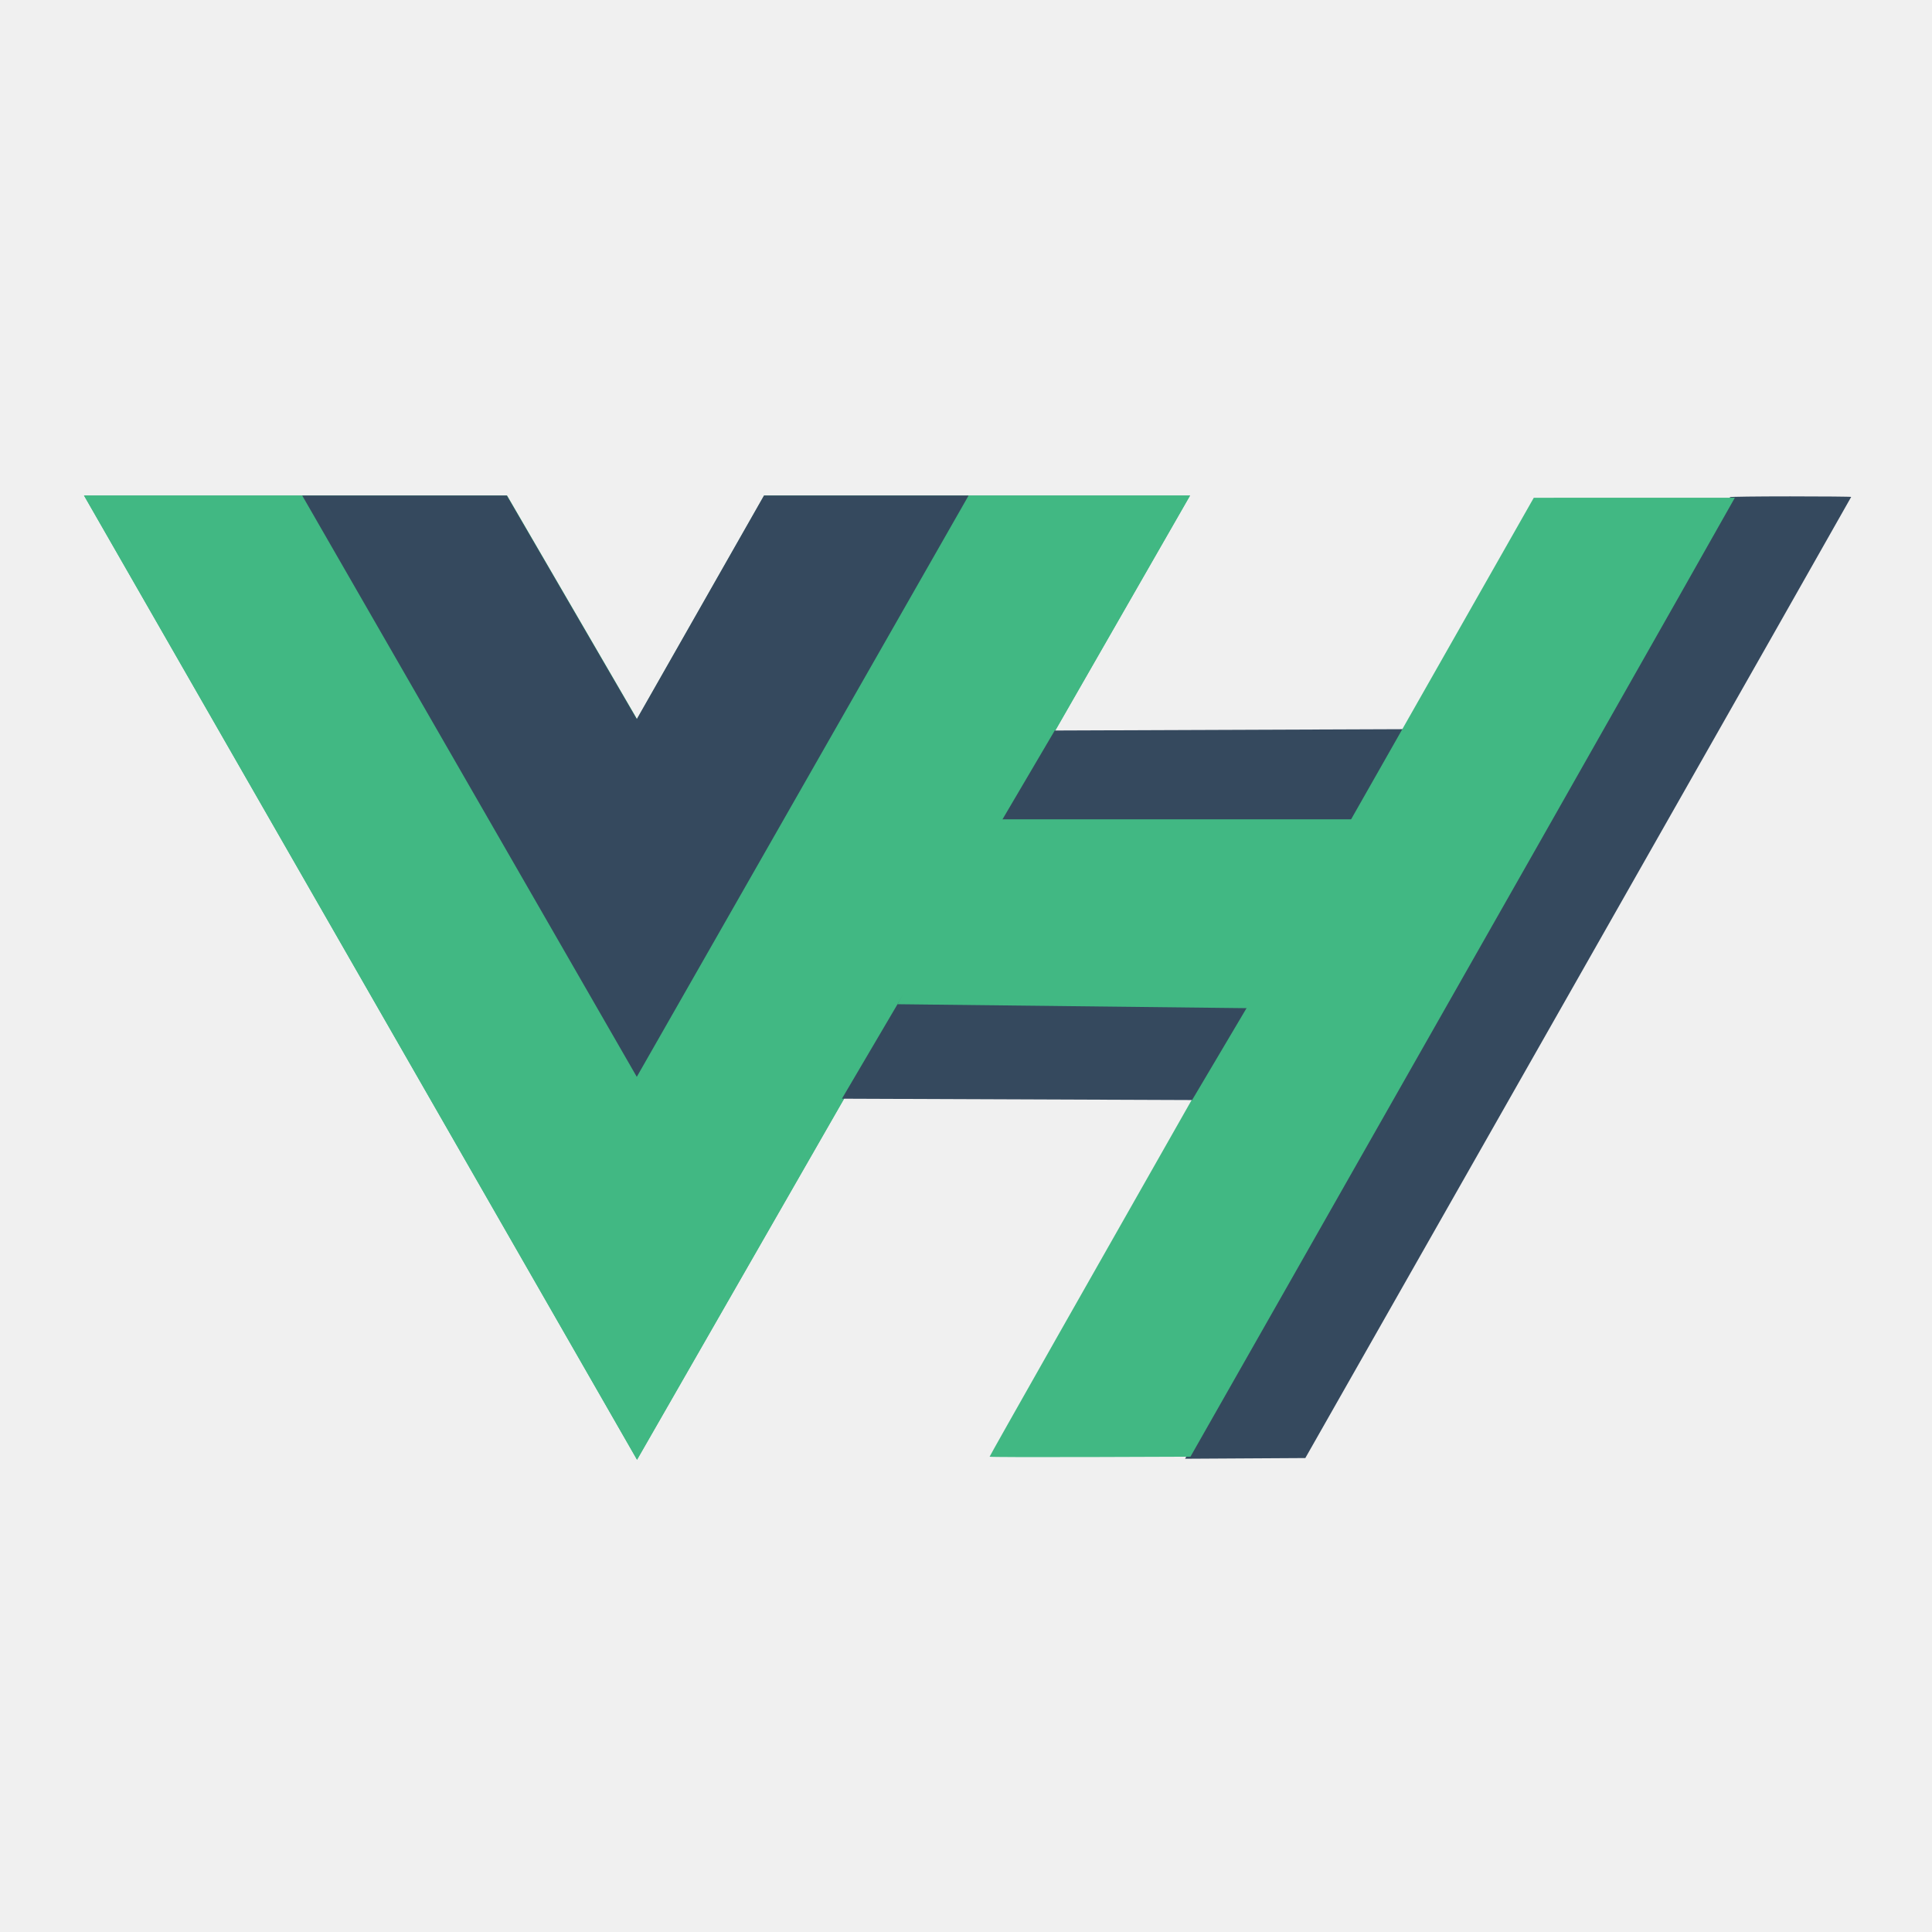
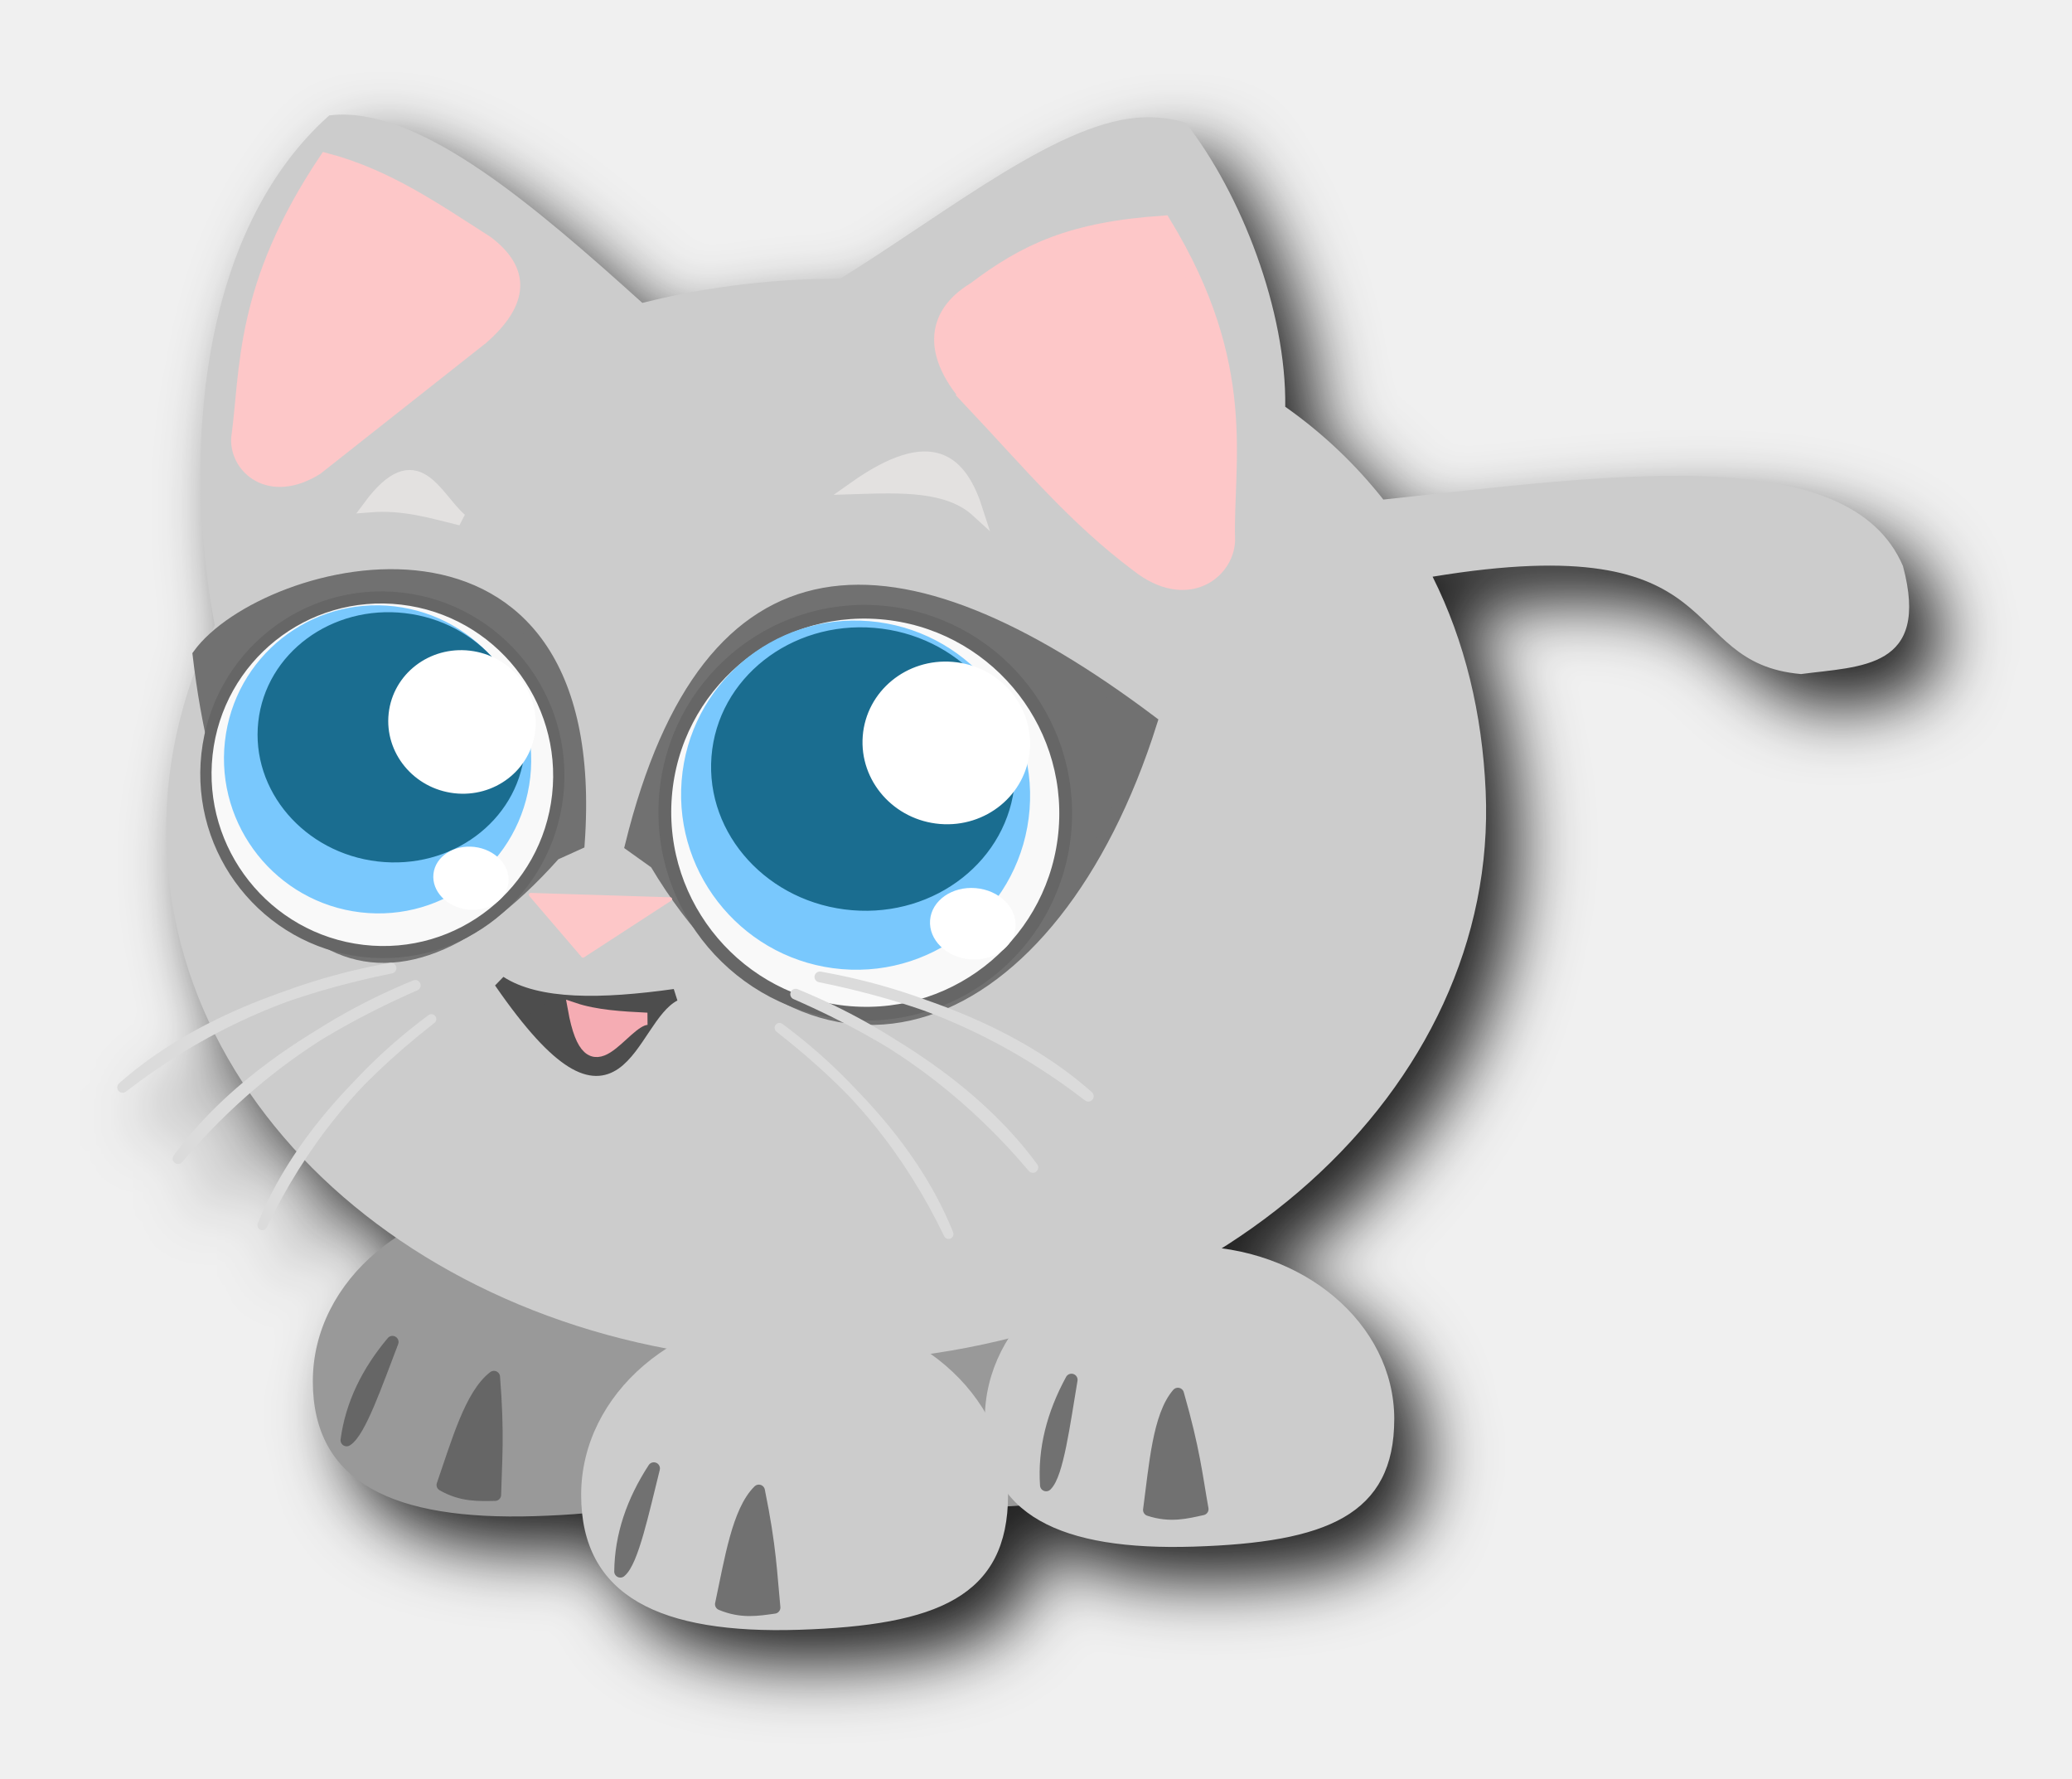
- <svg xmlns="http://www.w3.org/2000/svg" width="1200" height="1200" class="icon" viewBox="0 0 3280.944 2800">
-   <path fill="#41b883" d="M1645.332 601.004h375.675L1081.82 2238.478 142.636 601.004h718.477l220.708 379.704 216.013-379.704z" />
-   <path fill="#41b883" d="M142.636 601.004l939.185 1637.474 939.186-1637.474h-375.675l-563.51 982.484-568.208-982.484z" />
-   <path fill="#35495e" d="M513.188 601.004l568.207 987.23 563.511-987.23h-347.498l-216.013 379.704-220.708-379.704zM1607.792 1311.83l594.678 2.293 187.353-316.325-598.662 2.292zM2198.506 1909.57C2867.436 732.7 2939.502 605.426 2937.874 603.78c-.715-.723 45.303-1.314 102.262-1.314s103.562.428 103.562.951c0 .523-208.57 367.978-463.491 816.567L2216.715 2235.6l-102.1.596-102.102.596z" />
-   <path fill="#41b883" d="M1680.563 2233.328c0-1.34 168.208-298.145 440.375-777.048a4135645.775 4135645.775 0 00337.619-594.19l146.13-257.25 170.746-.04 170.747-.04-5.536 9.741c-3.044 5.358-43.727 77.302-90.407 159.875-85.356 150.992-337.562 595.163-656.602 1156.373l-172 302.559-170.536.588c-93.795.322-170.536.069-170.536-.567z" />
-   <path fill="#35495e" d="M1429.783 1625.351l594.679 2.292 187.353-316.324-598.662 2.292z" />
-   <path fill="#41b883" d="M1524.207 1464.903l608.285 6.877 173.746-320.909h-619.072z" />
+ <svg xmlns="http://www.w3.org/2000/svg" viewBox="0 0 693.752 595.416">
+   <defs>
+     <filter id="a">
+       <feGaussianBlur stdDeviation="2.74" />
+     </filter>
+   </defs>
+   <g transform="matrix(4.0905 0 0 4.0905 -1150 -1045.7)" filter="url(#a)" opacity=".866">
+     <path d="m344.82 371.46c0 8.186-5.778 10.536-17.321 10.893-11.549 0.357-18.036-2.707-18.036-10.893s7.915-14.821 17.679-14.821 17.679 6.636 17.679 14.821z" stroke="#000" stroke-linecap="round" stroke-linejoin="round" stroke-width=".3" />
+     <path d="m381.61 370.74c0 8.186-5.778 10.536-17.321 10.893-11.549 0.357-18.036-2.707-18.036-10.893s7.915-14.821 17.679-14.821 17.679 6.636 17.679 14.821z" stroke="#000" stroke-linecap="round" stroke-linejoin="round" stroke-width=".3" />
+     <path d="m311.47 267.81c-0.274 7e-3 -0.544 0.032-0.812 0.062-10.73 9.567-11.993 27.822-9.375 41.719-2.802 5.683-4.228 11.925-3.938 18.406 1.097 24.453 26.152 43.182 55.969 41.844s53.097-22.235 52-46.688c-0.283-6.313-1.692-12.231-4.344-17.531 24.907-4.112 19.738 7.053 30.156 7.969 4.881-0.652 10.603-0.402 8.344-8.844-4.415-10.302-23.984-7.425-42.531-5.438-2.213-2.798-4.854-5.357-8.031-7.594 0.109-7.834-3.599-17.441-8.156-23.25-1.036-0.312-2.16-0.466-3.344-0.438-6.771 0.163-15.765 7.51-24.938 13.219-1.036-2e-3 -2.077 0.015-3.125 0.062-4.524 0.203-8.902 0.859-13.062 1.906-8.967-8.082-17.791-15.591-24.812-15.406z" />
+     <g transform="matrix(.98537 .08121 -.07916 1.011 148.28 -8.5496)" stroke="#000">
+       <path d="m215.18 315.22c4.346-25.655 19.722-27.217 42.143-13.393-6.08 25.716-25.104 35.128-40 14.643l-2.143-1.25z" />
+       <path transform="matrix(1.0601 0 0 1.1069 -16.278 -35.909)" d="m252.03 313.44c0 8.089-7.01 14.647-15.657 14.647s-15.657-6.558-15.657-14.647 7.01-14.647 15.657-14.647 15.657 6.558 15.657 14.647z" fill-rule="evenodd" />
+       <path transform="matrix(.89446 0 0 .92986 21.963 18.234)" d="m252.03 313.44c0 8.089-7.01 14.647-15.657 14.647s-15.657-6.558-15.657-14.647 7.01-14.647 15.657-14.647 15.657 6.558 15.657 14.647z" fill-rule="evenodd" />
+       <path transform="matrix(.77975 0 0 .75446 49.532 71.061)" d="m252.03 313.44c0 8.089-7.01 14.647-15.657 14.647s-15.657-6.558-15.657-14.647 7.01-14.647 15.657-14.647 15.657 6.558 15.657 14.647z" fill-rule="evenodd" />
+       <path transform="translate(-1.2627 45.747)" d="m248.24 259.14c0 3.347-2.883 6.061-6.44 6.061s-6.44-2.714-6.44-6.061 2.883-6.061 6.44-6.061 6.44 2.714 6.44 6.061z" />
+       <path transform="matrix(.51143 0 0 .43923 120.23 205.43)" d="m248.24 259.14c0 3.347-2.883 6.061-6.44 6.061s-6.44-2.714-6.44-6.061 2.883-6.061 6.44-6.061 6.44 2.714 6.44 6.061z" />
+     </g>
+     <g transform="matrix(-.86479 -.10102 -.09827 .88899 548.19 68.99)" stroke="#000">
+       <path d="m215.18 315.22c1.315-33.736 32.349-22.167 37.597-13.14-6.08 25.716-20.558 34.875-35.454 14.39l-2.143-1.25z" />
+       <path transform="matrix(1.0601 0 0 1.1069 -16.278 -35.909)" d="m252.03 313.44c0 8.089-7.01 14.647-15.657 14.647s-15.657-6.558-15.657-14.647 7.01-14.647 15.657-14.647 15.657 6.558 15.657 14.647z" fill-rule="evenodd" />
+       <path transform="matrix(.89446 0 0 .92986 23.479 18.234)" d="m252.03 313.44c0 8.089-7.01 14.647-15.657 14.647s-15.657-6.558-15.657-14.647 7.01-14.647 15.657-14.647 15.657 6.558 15.657 14.647z" fill-rule="evenodd" />
+       <path transform="matrix(.77975 0 0 .75446 49.532 71.061)" d="m252.03 313.44c0 8.089-7.01 14.647-15.657 14.647s-15.657-6.558-15.657-14.647 7.01-14.647 15.657-14.647 15.657 6.558 15.657 14.647z" fill-rule="evenodd" />
+       <path transform="translate(-14.395 46.253)" d="m248.24 259.14c0 3.347-2.883 6.061-6.44 6.061s-6.44-2.714-6.44-6.061 2.883-6.061 6.44-6.061 6.44 2.714 6.44 6.061z" />
+       <path transform="matrix(.51143 0 0 .43923 101.29 205.68)" d="m248.24 259.14c0 3.347-2.883 6.061-6.44 6.061s-6.44-2.714-6.44-6.061 2.883-6.061 6.44-6.061 6.44 2.714 6.44 6.061z" />
+     </g>
+     <path d="m323.21 286.08-13.571 10.714c-3.893 2.42-6.646-0.104-6.511-2.5 0.782-5.704 0.23-12.434 7.226-22.857 5.1 1.335 9.084 4.158 13.214 6.786 3.039 2.287 3.001 4.897-0.357 7.857z" stroke="#000" />
+     <path d="m363.19 291.29c4.83 5.124 8.474 9.534 13.636 13.405 3.987 3.124 7.296 0.658 7.425-2.002-0.198-6.387 1.942-14.256-5.279-26.07-7.511 0.501-11.319 2.27-15.518 5.448-3.595 2.17-3.602 5.561-0.263 9.219z" stroke="#000" stroke-width="1.106" />
+     <path d="m327.14 331.65 11.429 0.357-7.143 4.643-4.286-5z" stroke="#000" stroke-linecap="round" stroke-linejoin="round" stroke-width=".3" />
+     <path d="m324.64 338.79c3.107 2.012 8.338 1.9 14.286 1.071-3.892 2.003-4.357 13.311-14.286-1.071z" stroke="#000" />
+     <path d="m330.68 340.98c1.784 0.597 3.884 0.719 5.998 0.821-2.041 0.132-4.704 6.363-5.998-0.821z" stroke="#000" />
+     <path d="m366.07 380.76c0 8.187-5.661 10.537-16.973 10.894-11.317 0.357-17.673-2.708-17.673-10.894s7.756-14.823 17.323-14.823 17.323 6.637 17.323 14.823z" stroke="#000" stroke-linecap="round" stroke-linejoin="round" stroke-width=".297" />
+     <path d="m397.69 374.56c0 7.737-5.43 9.958-16.28 10.296s-16.951-2.559-16.951-10.296 7.439-14.009 16.616-14.009 16.616 6.272 16.616 14.009z" stroke="#000" stroke-linecap="round" stroke-linejoin="round" stroke-width=".283" />
+     <g transform="translate(121.07 58.929)" stroke="#000">
+       <path d="m192.86 240.93c2.853-0.232 5.129 0.5 7.5 1.071-2.127-1.85-3.598-6.321-7.5-1.071z" />
+       <path d="m232.52 239.44c3.852-0.122 7.726-0.281 10.102 1.894-1.306-4.089-3.622-6.483-10.102-1.894z" />
+     </g>
+     <g transform="translate(124.64 60.357)" stroke="#000" stroke-linecap="round" stroke-linejoin="round">
+       <path d="m180.54 298.34c2.325-5.822 6.991-11.53 13.839-16.875-6.239 4.625-10.694 10.347-13.839 16.875z" stroke-width=".8" />
+       <path d="m173.64 292.89c4.04-5.515 10.592-10.316 19.418-14.181-7.977 3.265-14.303 8.134-19.418 14.181z" stroke-width=".878" />
+       <path d="m169.1 287.06c5.114-4.537 12.531-7.847 21.974-9.762-8.486 1.507-15.698 4.931-21.974 9.762z" stroke-width=".878" />
+       <g transform="matrix(-1 0 0 1 417.25 .71904)">
+         <path d="m180.54 298.34c2.325-5.822 6.991-11.53 13.839-16.875-6.239 4.625-10.694 10.347-13.839 16.875z" stroke-width=".8" />
+         <path d="m173.64 292.89c4.04-5.515 10.592-10.316 19.418-14.181-7.977 3.265-14.303 8.134-19.418 14.181z" stroke-width=".878" />
+         <path d="m169.1 287.06c5.114-4.537 12.531-7.847 21.974-9.762-8.486 1.507-15.698 4.931-21.974 9.762z" stroke-width=".878" />
+       </g>
+     </g>
+     <g transform="translate(122.53 60.441)" stroke="#000" stroke-linecap="round" stroke-linejoin="round">
+       <path d="m193.3 307.81c-1.311 3.406-2.667 7.355-3.75 8.036 0.392-2.924 1.691-5.588 3.75-8.036z" />
+       <path d="m197.41 319.51c1.587 0.903 2.929 0.824 4.286 0.804 0.066-2.783 0.289-4.859-0.089-9.643-1.896 1.454-2.983 5.337-4.196 8.839h1e-5z" />
+     </g>
+     <g transform="matrix(.99253 -.12202 .12202 .99253 107.81 96.673)" stroke="#000" stroke-linecap="round" stroke-linejoin="round">
+       <path d="m193.3 307.81c-1.311 3.406-2.667 7.355-3.75 8.036 0.392-2.924 1.691-5.588 3.75-8.036z" />
+       <path d="m197.41 319.51c1.587 0.903 2.929 0.824 4.286 0.804 0.066-2.783 0.289-4.859-0.089-9.643-1.896 1.454-2.983 5.337-4.196 8.839h1e-5z" />
+     </g>
+     <g transform="matrix(.97994 -.19927 .19927 .97994 120.65 108.23)" stroke="#000" stroke-linecap="round" stroke-linejoin="round">
+       <path d="m193.3 307.81c-1.311 3.406-2.667 7.355-3.75 8.036 0.392-2.924 1.691-5.588 3.75-8.036z" />
+       <path d="m197.41 319.51c1.587 0.903 2.929 0.824 4.286 0.804 0.066-2.783 0.289-4.859-0.089-9.643-1.896 1.454-2.983 5.337-4.196 8.839h1e-5z" />
+     </g>
+   </g>
+   <g transform="matrix(4.0905 0 0 4.0905 -1160.5 -1057.1)">
+     <path d="m344.82 371.46c0 8.186-5.778 10.536-17.321 10.893-11.549 0.357-18.036-2.707-18.036-10.893s7.915-14.821 17.679-14.821 17.679 6.636 17.679 14.821z" fill="#999" stroke="#999" stroke-linecap="round" stroke-linejoin="round" stroke-width=".3" />
+     <path d="m381.61 370.74c0 8.186-5.778 10.536-17.321 10.893-11.549 0.357-18.036-2.707-18.036-10.893s7.915-14.821 17.679-14.821 17.679 6.636 17.679 14.821z" fill="#999" stroke="#999" stroke-linecap="round" stroke-linejoin="round" stroke-width=".3" />
+     <path d="m311.47 267.81c-0.274 7e-3 -0.544 0.032-0.812 0.062-10.73 9.567-11.993 27.822-9.375 41.719-2.802 5.683-4.228 11.925-3.938 18.406 1.097 24.453 26.152 43.182 55.969 41.844s53.097-22.235 52-46.688c-0.283-6.313-1.692-12.231-4.344-17.531 24.907-4.112 19.738 7.053 30.156 7.969 4.881-0.652 10.603-0.402 8.344-8.844-4.415-10.302-23.984-7.425-42.531-5.438-2.213-2.798-4.854-5.357-8.031-7.594 0.109-7.834-3.599-17.441-8.156-23.25-1.036-0.312-2.16-0.466-3.344-0.438-6.771 0.163-15.765 7.51-24.938 13.219-1.036-2e-3 -2.077 0.015-3.125 0.062-4.524 0.203-8.902 0.859-13.062 1.906-8.967-8.082-17.791-15.591-24.812-15.406z" fill="#ccc" />
+     <g transform="matrix(.98537 .08121 -.07916 1.011 148.28 -8.5496)">
+       <path d="m215.18 315.22c4.346-25.655 19.722-27.217 42.143-13.393-6.08 25.716-25.104 35.128-40 14.643l-2.143-1.25z" fill="#717171" stroke="#717171" />
+       <path transform="matrix(1.0601 0 0 1.1069 -16.278 -35.909)" d="m252.03 313.44c0 8.089-7.01 14.647-15.657 14.647s-15.657-6.558-15.657-14.647 7.01-14.647 15.657-14.647 15.657 6.558 15.657 14.647z" fill="#f9f9f9" fill-rule="evenodd" stroke="#666" />
+       <path transform="matrix(.89446 0 0 .92986 21.963 18.234)" d="m252.03 313.44c0 8.089-7.01 14.647-15.657 14.647s-15.657-6.558-15.657-14.647 7.01-14.647 15.657-14.647 15.657 6.558 15.657 14.647z" fill="#79c8fd" fill-rule="evenodd" stroke="#79c8fd" />
+       <path transform="matrix(.77975 0 0 .75446 49.532 71.061)" d="m252.03 313.44c0 8.089-7.01 14.647-15.657 14.647s-15.657-6.558-15.657-14.647 7.01-14.647 15.657-14.647 15.657 6.558 15.657 14.647z" fill="#1a6d90" fill-rule="evenodd" stroke="#1a6d90" />
+       <path transform="translate(-1.2627 45.747)" d="m248.24 259.14c0 3.347-2.883 6.061-6.44 6.061s-6.44-2.714-6.44-6.061 2.883-6.061 6.44-6.061 6.44 2.714 6.44 6.061z" fill="#fff" stroke="#fff" />
+       <path transform="matrix(.51143 0 0 .43923 120.23 205.43)" d="m248.24 259.14c0 3.347-2.883 6.061-6.44 6.061s-6.44-2.714-6.44-6.061 2.883-6.061 6.44-6.061 6.44 2.714 6.44 6.061z" fill="#fff" stroke="#fff" />
+     </g>
+     <g transform="matrix(-.86479 -.10102 -.09827 .88899 548.19 68.99)">
+       <path d="m215.18 315.22c1.315-33.736 32.349-22.167 37.597-13.14-6.08 25.716-20.558 34.875-35.454 14.39l-2.143-1.25z" fill="#717171" stroke="#717171" />
+       <path transform="matrix(1.0601 0 0 1.1069 -16.278 -35.909)" d="m252.03 313.44c0 8.089-7.01 14.647-15.657 14.647s-15.657-6.558-15.657-14.647 7.01-14.647 15.657-14.647 15.657 6.558 15.657 14.647z" fill="#f9f9f9" fill-rule="evenodd" stroke="#666" />
+       <path transform="matrix(.89446 0 0 .92986 23.479 18.234)" d="m252.03 313.44c0 8.089-7.01 14.647-15.657 14.647s-15.657-6.558-15.657-14.647 7.01-14.647 15.657-14.647 15.657 6.558 15.657 14.647z" fill="#79c8fd" fill-rule="evenodd" stroke="#79c8fd" />
+       <path transform="matrix(.77975 0 0 .75446 49.532 71.061)" d="m252.03 313.44c0 8.089-7.01 14.647-15.657 14.647s-15.657-6.558-15.657-14.647 7.01-14.647 15.657-14.647 15.657 6.558 15.657 14.647z" fill="#1a6d90" fill-rule="evenodd" stroke="#1a6d90" />
+       <path transform="translate(-14.395 46.253)" d="m248.24 259.14c0 3.347-2.883 6.061-6.44 6.061s-6.44-2.714-6.44-6.061 2.883-6.061 6.44-6.061 6.44 2.714 6.44 6.061z" fill="#fff" stroke="#fff" />
+       <path transform="matrix(.51143 0 0 .43923 101.29 205.68)" d="m248.24 259.14c0 3.347-2.883 6.061-6.44 6.061s-6.44-2.714-6.44-6.061 2.883-6.061 6.44-6.061 6.44 2.714 6.44 6.061z" fill="#fff" stroke="#fff" />
+     </g>
+     <path d="m323.21 286.08-13.571 10.714c-3.893 2.42-6.646-0.104-6.511-2.5 0.782-5.704 0.23-12.434 7.226-22.857 5.1 1.335 9.084 4.158 13.214 6.786 3.039 2.287 3.001 4.897-0.357 7.857z" fill="#fdc7c8" stroke="#fdc7c8" />
+     <path d="m363.19 291.29c4.83 5.124 8.474 9.534 13.636 13.405 3.987 3.124 7.296 0.658 7.425-2.002-0.198-6.387 1.942-14.256-5.279-26.07-7.511 0.501-11.319 2.27-15.518 5.448-3.595 2.17-3.602 5.561-0.263 9.219z" fill="#fdc7c8" stroke="#fdc7c8" stroke-width="1.106" />
+     <path d="m327.14 331.65 11.429 0.357-7.143 4.643-4.286-5z" fill="#fdc7c8" stroke="#fdc7c8" stroke-linecap="round" stroke-linejoin="round" stroke-width=".3" />
+     <path d="m324.64 338.79c3.107 2.012 8.338 1.9 14.286 1.071-3.892 2.003-4.357 13.311-14.286-1.071z" fill="#4d4d4d" stroke="#4d4d4d" />
+     <path d="m330.68 340.98c1.784 0.597 3.884 0.719 5.998 0.821-2.041 0.132-4.704 6.363-5.998-0.821z" fill="#f5acb3" stroke="#f5acb3" />
+     <path d="m366.07 380.76c0 8.187-5.661 10.537-16.973 10.894-11.317 0.357-17.673-2.708-17.673-10.894s7.756-14.823 17.323-14.823 17.323 6.637 17.323 14.823z" fill="#ccc" stroke="#ccc" stroke-linecap="round" stroke-linejoin="round" stroke-width=".297" />
+     <path d="m397.69 374.56c0 7.737-5.43 9.958-16.28 10.296s-16.951-2.559-16.951-10.296 7.439-14.009 16.616-14.009 16.616 6.272 16.616 14.009z" fill="#ccc" stroke="#ccc" stroke-linecap="round" stroke-linejoin="round" stroke-width=".283" />
+     <g transform="translate(121.07 58.929)" fill="#e3e1e0" stroke="#e3e1e0">
+       <path d="m192.86 240.93c2.853-0.232 5.129 0.5 7.5 1.071-2.127-1.85-3.598-6.321-7.5-1.071z" />
+       <path d="m232.52 239.44c3.852-0.122 7.726-0.281 10.102 1.894-1.306-4.089-3.622-6.483-10.102-1.894z" />
+     </g>
+     <g transform="translate(124.64 60.357)" fill="#dbdbdb" stroke="#dbdbdb" stroke-linecap="round" stroke-linejoin="round">
+       <path d="m180.54 298.34c2.325-5.822 6.991-11.53 13.839-16.875-6.239 4.625-10.694 10.347-13.839 16.875z" stroke-width=".8" />
+       <path d="m173.64 292.89c4.04-5.515 10.592-10.316 19.418-14.181-7.977 3.265-14.303 8.134-19.418 14.181z" stroke-width=".878" />
+       <path d="m169.1 287.06c5.114-4.537 12.531-7.847 21.974-9.762-8.486 1.507-15.698 4.931-21.974 9.762z" stroke-width=".878" />
+       <g transform="matrix(-1 0 0 1 417.25 .71904)">
+         <path d="m180.54 298.34c2.325-5.822 6.991-11.53 13.839-16.875-6.239 4.625-10.694 10.347-13.839 16.875z" stroke-width=".8" />
+         <path d="m173.64 292.89c4.04-5.515 10.592-10.316 19.418-14.181-7.977 3.265-14.303 8.134-19.418 14.181z" stroke-width=".878" />
+         <path d="m169.1 287.06c5.114-4.537 12.531-7.847 21.974-9.762-8.486 1.507-15.698 4.931-21.974 9.762z" stroke-width=".878" />
+       </g>
+     </g>
+     <g transform="translate(122.53 60.441)" fill="#666" stroke="#666" stroke-linecap="round" stroke-linejoin="round">
+       <path d="m193.3 307.81c-1.311 3.406-2.667 7.355-3.75 8.036 0.392-2.924 1.691-5.588 3.75-8.036z" />
+       <path d="m197.41 319.51c1.587 0.903 2.929 0.824 4.286 0.804 0.066-2.783 0.289-4.859-0.089-9.643-1.896 1.454-2.983 5.337-4.196 8.839h1e-5z" />
+     </g>
+     <g transform="matrix(.99253 -.12202 .12202 .99253 107.81 96.673)" fill="#717171" stroke="#717171" stroke-linecap="round" stroke-linejoin="round">
+       <path d="m193.3 307.81c-1.311 3.406-2.667 7.355-3.75 8.036 0.392-2.924 1.691-5.588 3.75-8.036z" />
+       <path d="m197.41 319.51c1.587 0.903 2.929 0.824 4.286 0.804 0.066-2.783 0.289-4.859-0.089-9.643-1.896 1.454-2.983 5.337-4.196 8.839h1e-5z" />
+     </g>
+     <g transform="matrix(.97994 -.19927 .19927 .97994 120.65 108.23)" fill="#717171" stroke="#717171" stroke-linecap="round" stroke-linejoin="round">
+       <path d="m193.3 307.81c-1.311 3.406-2.667 7.355-3.75 8.036 0.392-2.924 1.691-5.588 3.75-8.036z" />
+       <path d="m197.41 319.51c1.587 0.903 2.929 0.824 4.286 0.804 0.066-2.783 0.289-4.859-0.089-9.643-1.896 1.454-2.983 5.337-4.196 8.839h1e-5z" />
+     </g>
+   </g>
</svg>
